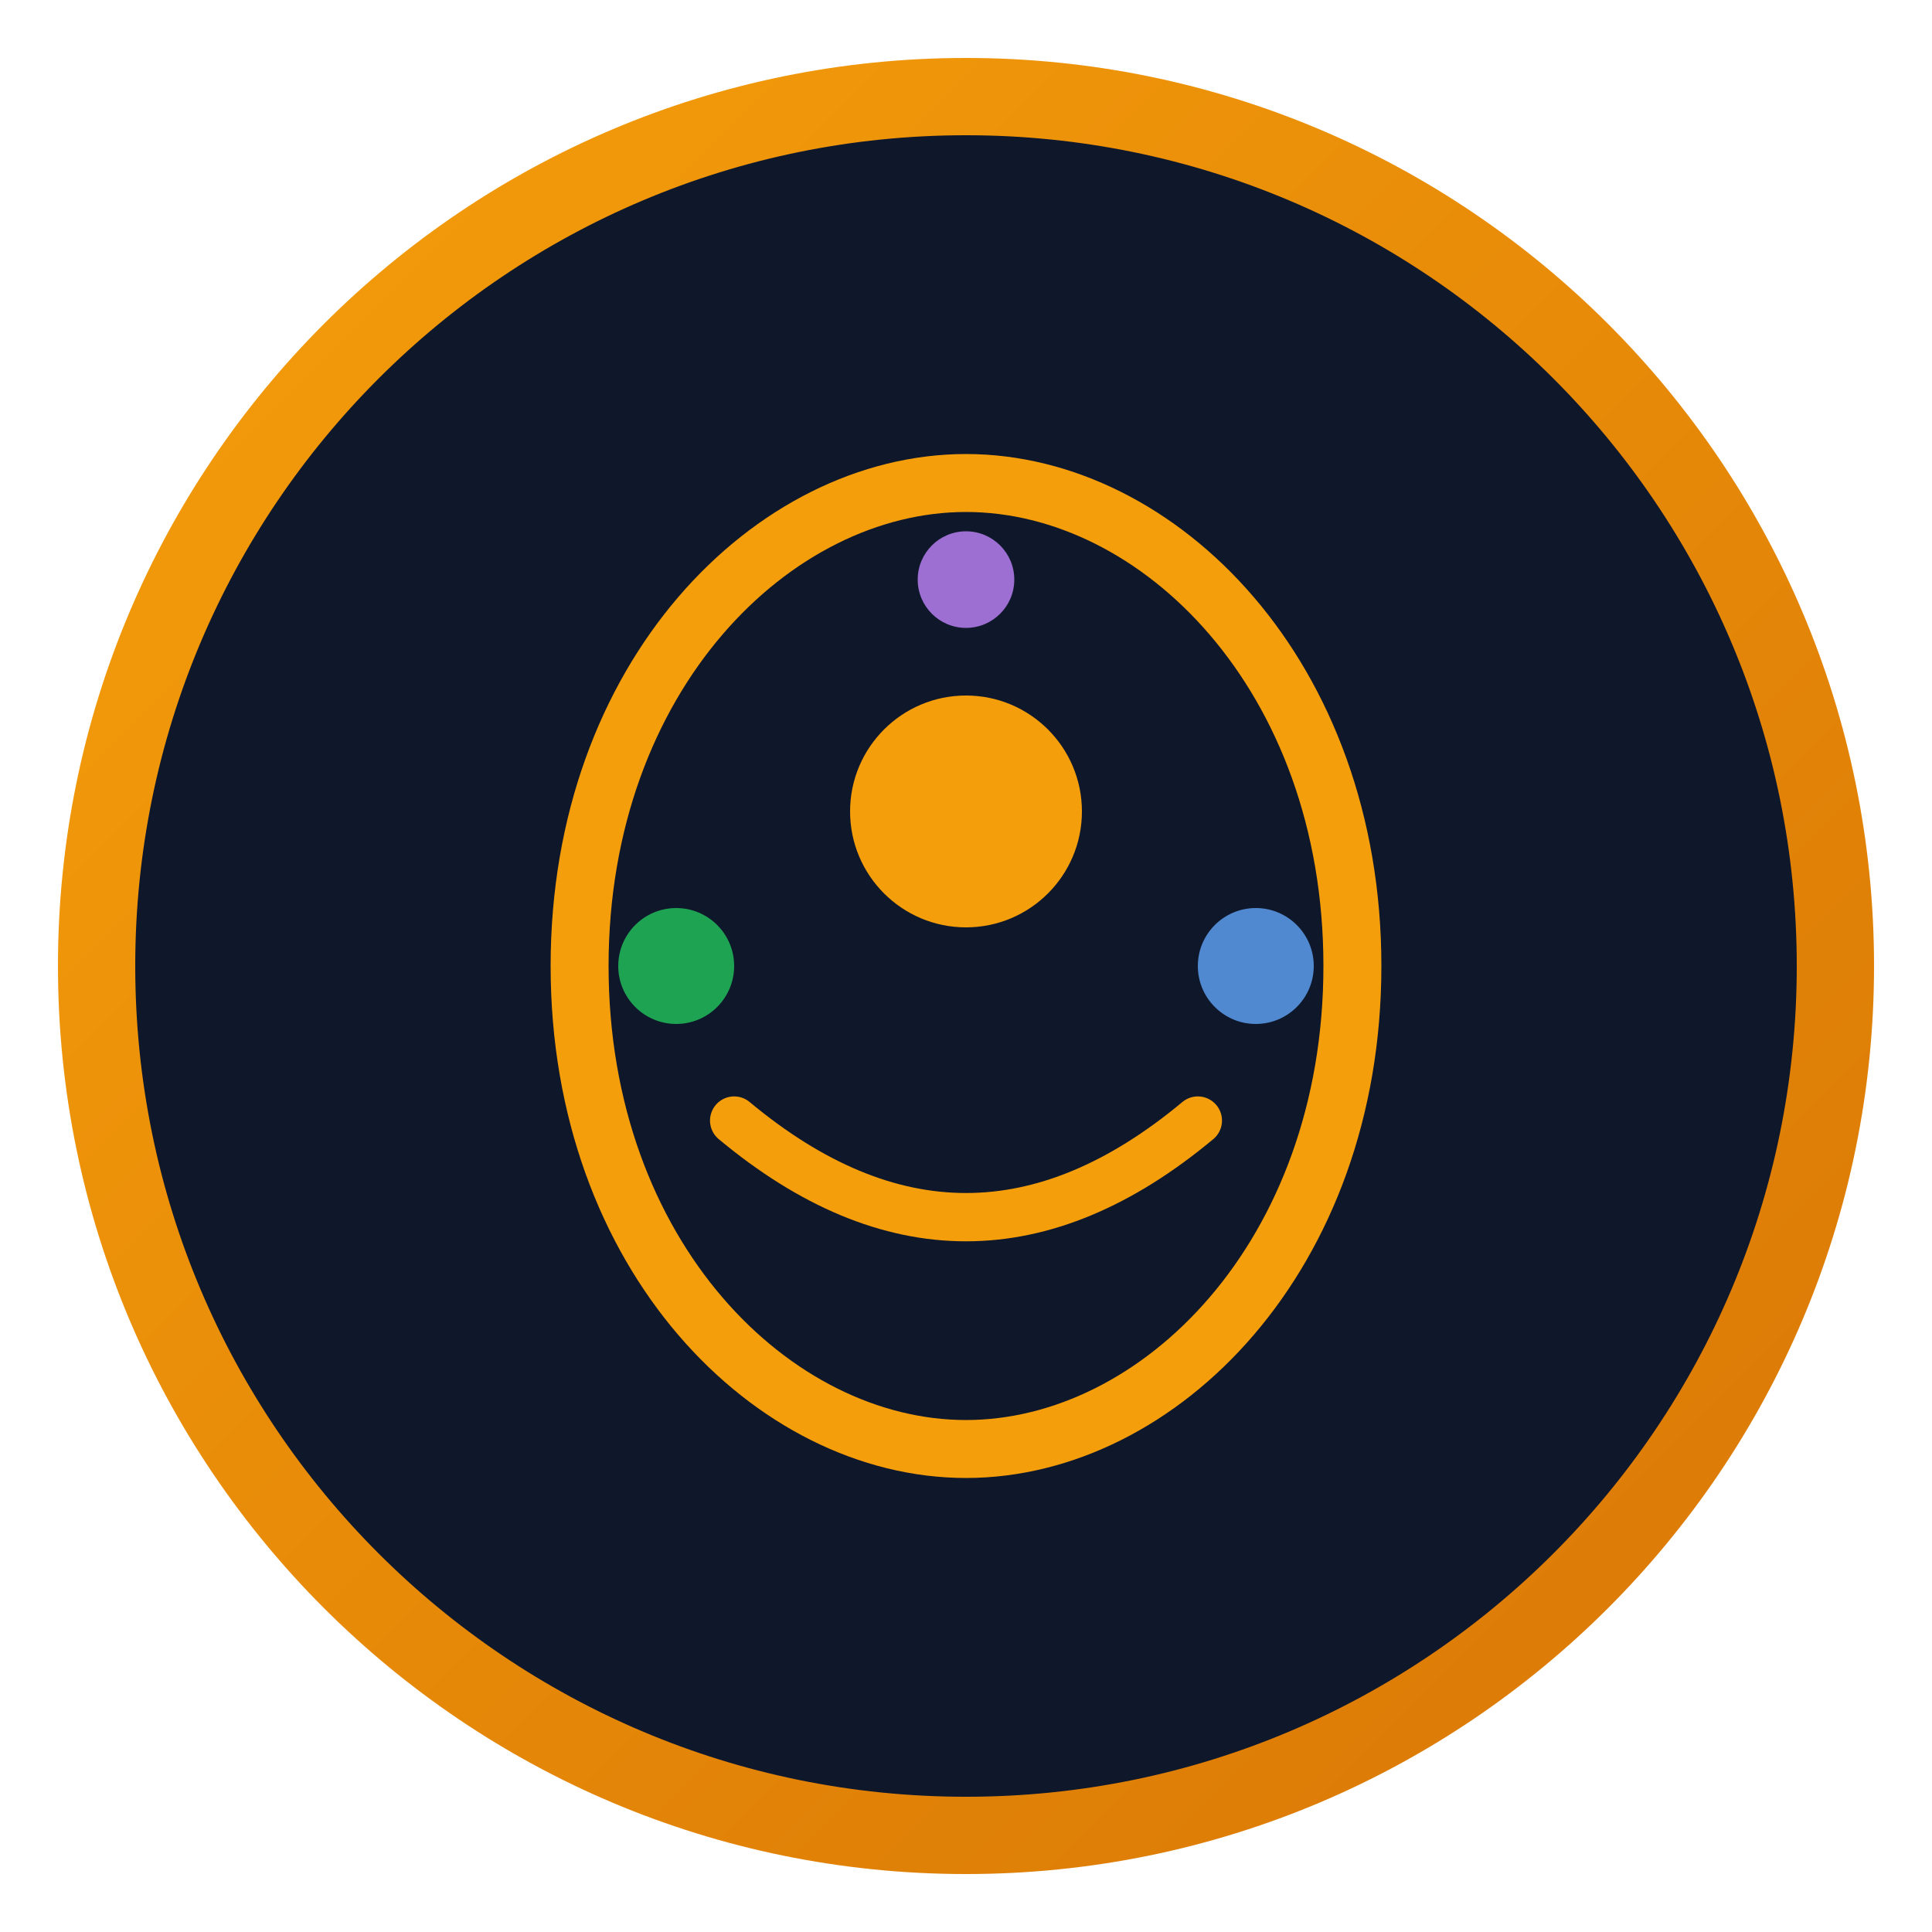
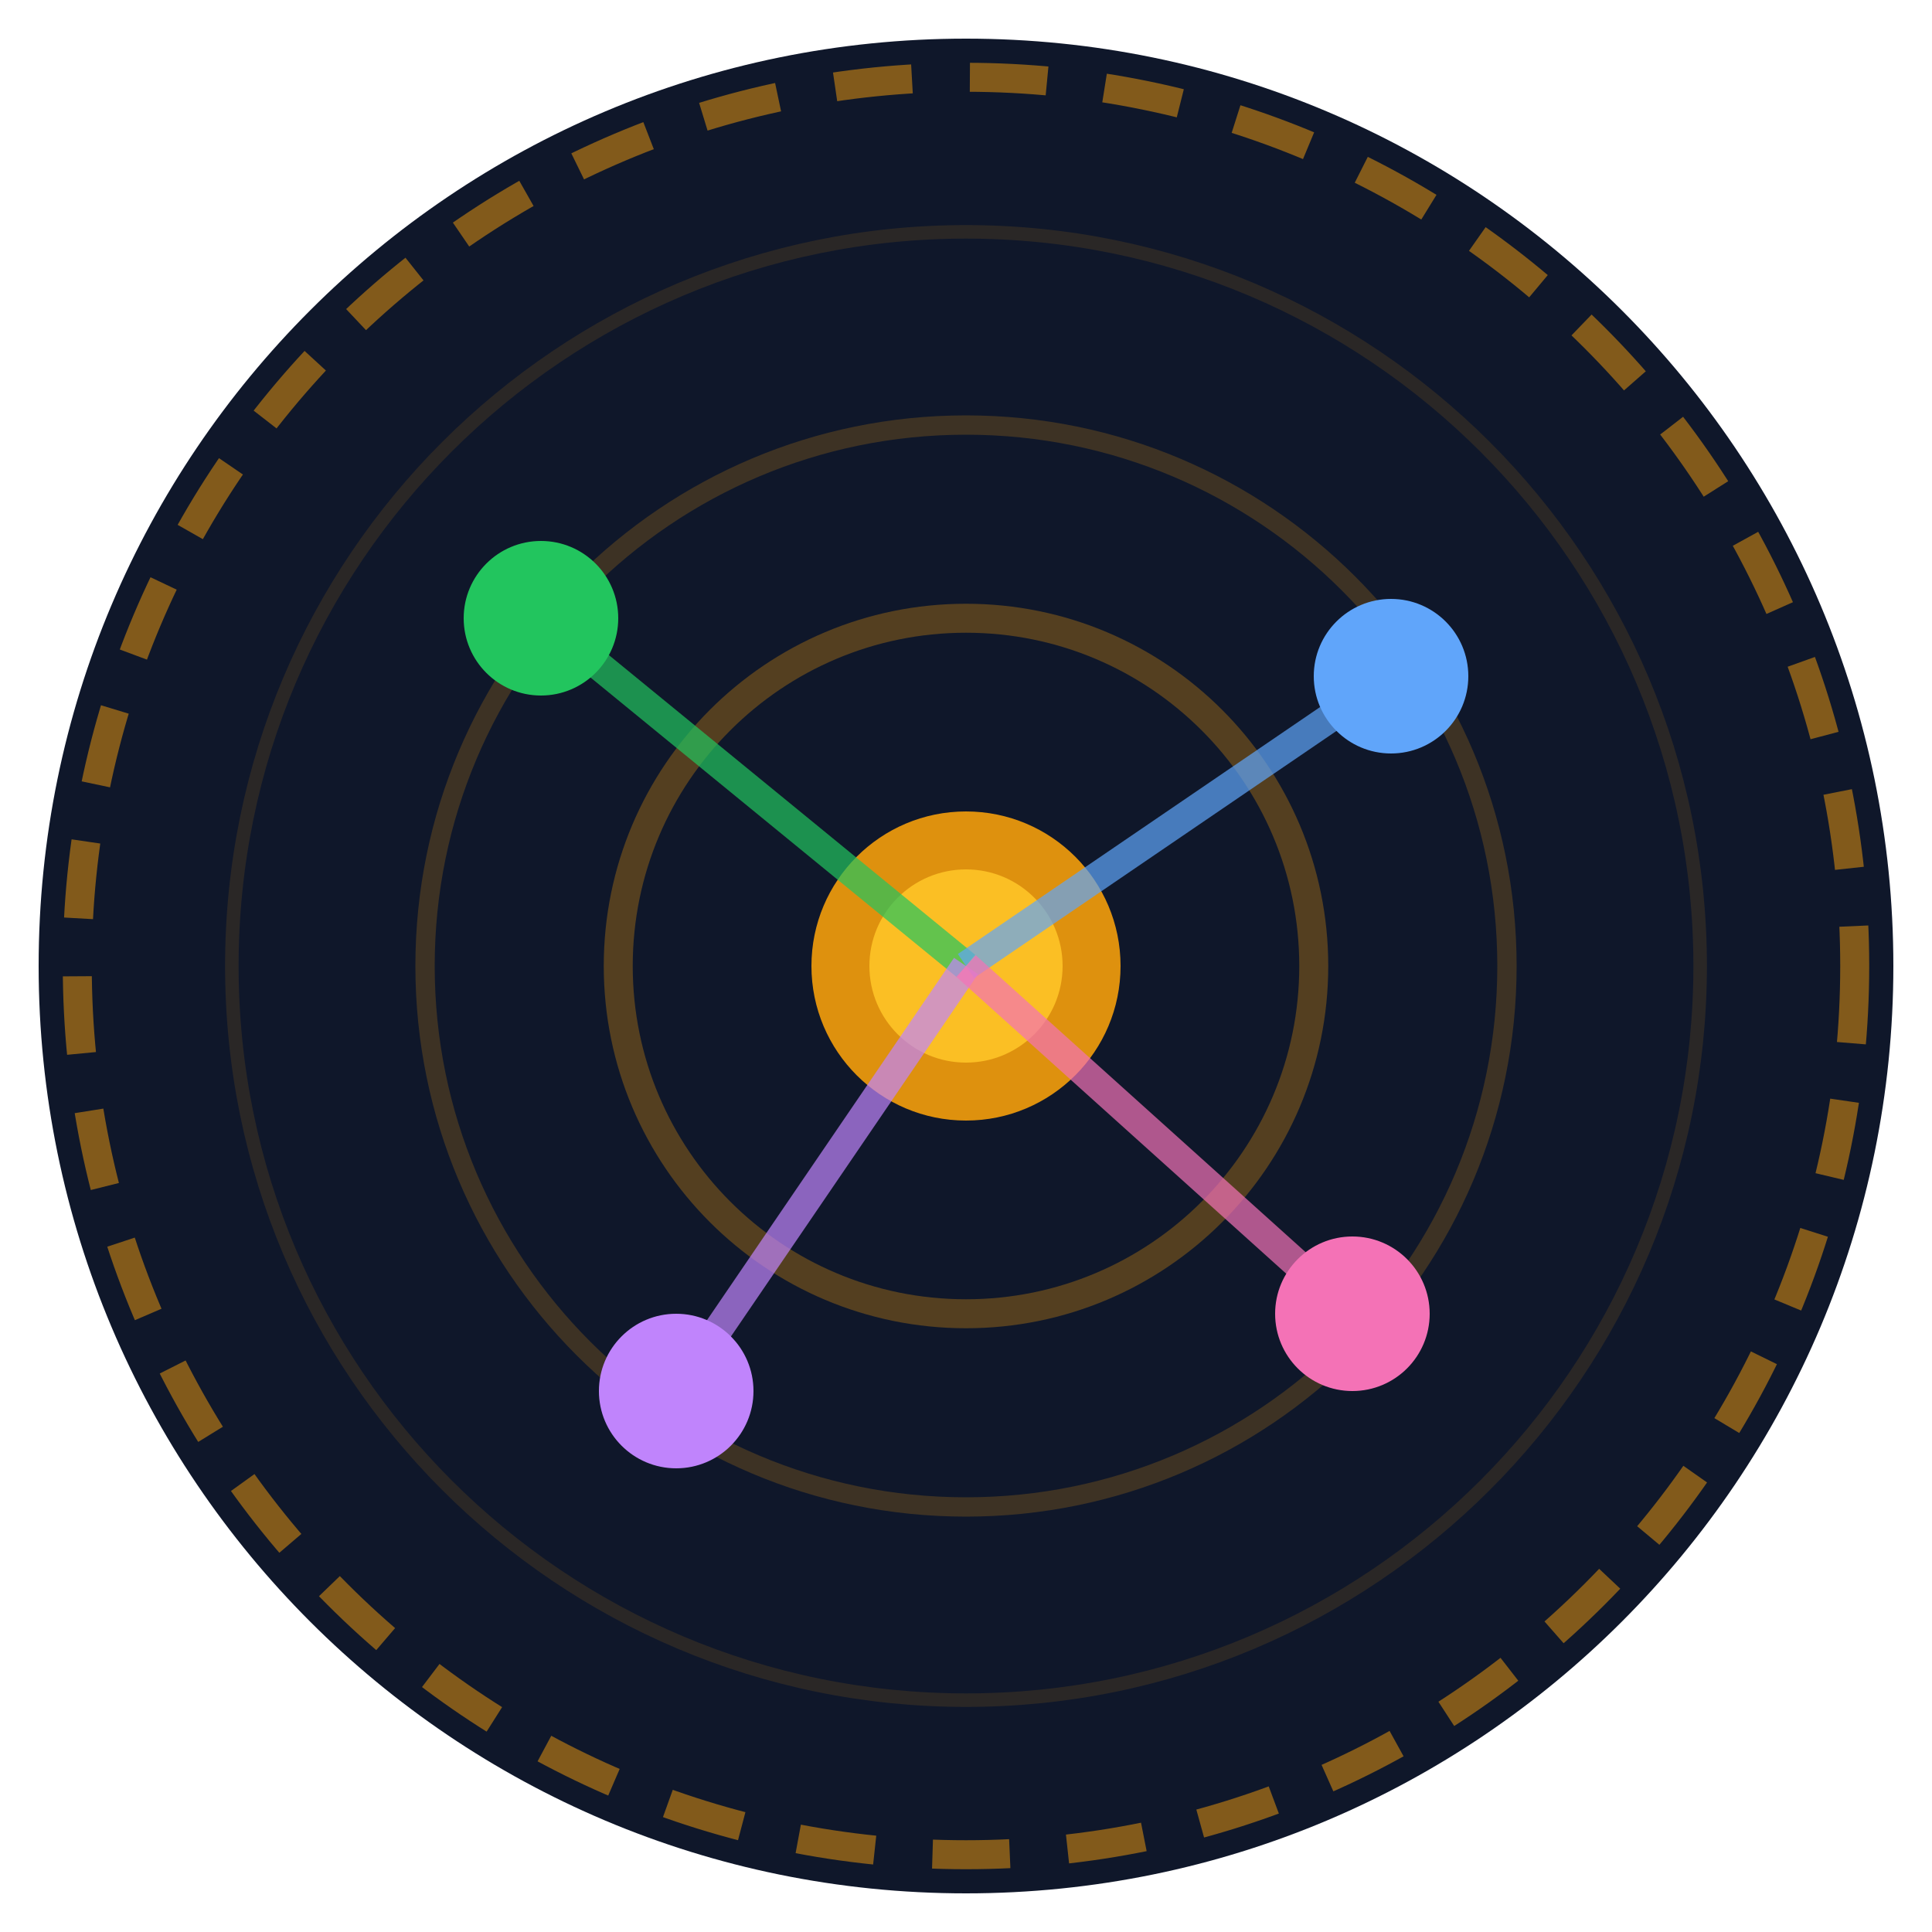
<svg xmlns="http://www.w3.org/2000/svg" viewBox="0 0 100 100">
-   <defs>
-     <linearGradient id="g" x1="0%" y1="0%" x2="100%" y2="100%">
-       <stop offset="0%" stop-color="#f59e0b" />
-       <stop offset="100%" stop-color="#d97706" />
-     </linearGradient>
-   </defs>
-   <circle cx="50" cy="50" r="45" fill="#0f172a" stroke="url(#g)" stroke-width="4" />
-   <path d="M30 50 C30 35 40 25 50 25 C60 25 70 35 70 50 C70 65 60 75 50 75 C40 75 30 65 30 50 Z" fill="none" stroke="#f59e0b" stroke-width="3" />
-   <circle cx="50" cy="42" r="6" fill="#f59e0b" />
-   <path d="M38 58 Q50 68 62 58" fill="none" stroke="#f59e0b" stroke-width="2.5" stroke-linecap="round" />
-   <circle cx="35" cy="50" r="3" fill="#22c55e" opacity="0.8" />
-   <circle cx="65" cy="50" r="3" fill="#60a5fa" opacity="0.8" />
-   <circle cx="50" cy="30" r="2.5" fill="#c084fc" opacity="0.8" />
+   <circle cx="50" cy="50" r="48" fill="#0f172a" />
+   <circle cx="50" cy="50" r="18" fill="none" stroke="#f59e0b" stroke-width="1.5" opacity="0.3" />
+   <circle cx="50" cy="50" r="28" fill="none" stroke="#f59e0b" stroke-width="1" opacity="0.2" />
+   <circle cx="50" cy="50" r="38" fill="none" stroke="#f59e0b" stroke-width="0.7" opacity="0.12" />
+   <circle cx="50" cy="50" r="8" fill="#f59e0b" opacity="0.9" />
+   <circle cx="50" cy="50" r="5" fill="#fbbf24" />
+   <line x1="50" y1="50" x2="28" y2="32" stroke="#22c55e" stroke-width="1.5" opacity="0.7" />
+   <line x1="50" y1="50" x2="72" y2="35" stroke="#60a5fa" stroke-width="1.5" opacity="0.7" />
+   <line x1="50" y1="50" x2="35" y2="72" stroke="#c084fc" stroke-width="1.5" opacity="0.7" />
+   <line x1="50" y1="50" x2="70" y2="68" stroke="#f472b6" stroke-width="1.5" opacity="0.7" />
+   <circle cx="28" cy="32" r="4" fill="#22c55e" />
+   <circle cx="72" cy="35" r="4" fill="#60a5fa" />
+   <circle cx="35" cy="72" r="4" fill="#c084fc" />
+   <circle cx="70" cy="68" r="4" fill="#f472b6" />
+   <circle cx="50" cy="50" r="46" fill="none" stroke="#f59e0b" stroke-width="1.5" opacity="0.5" stroke-dasharray="4,3" />
</svg>
